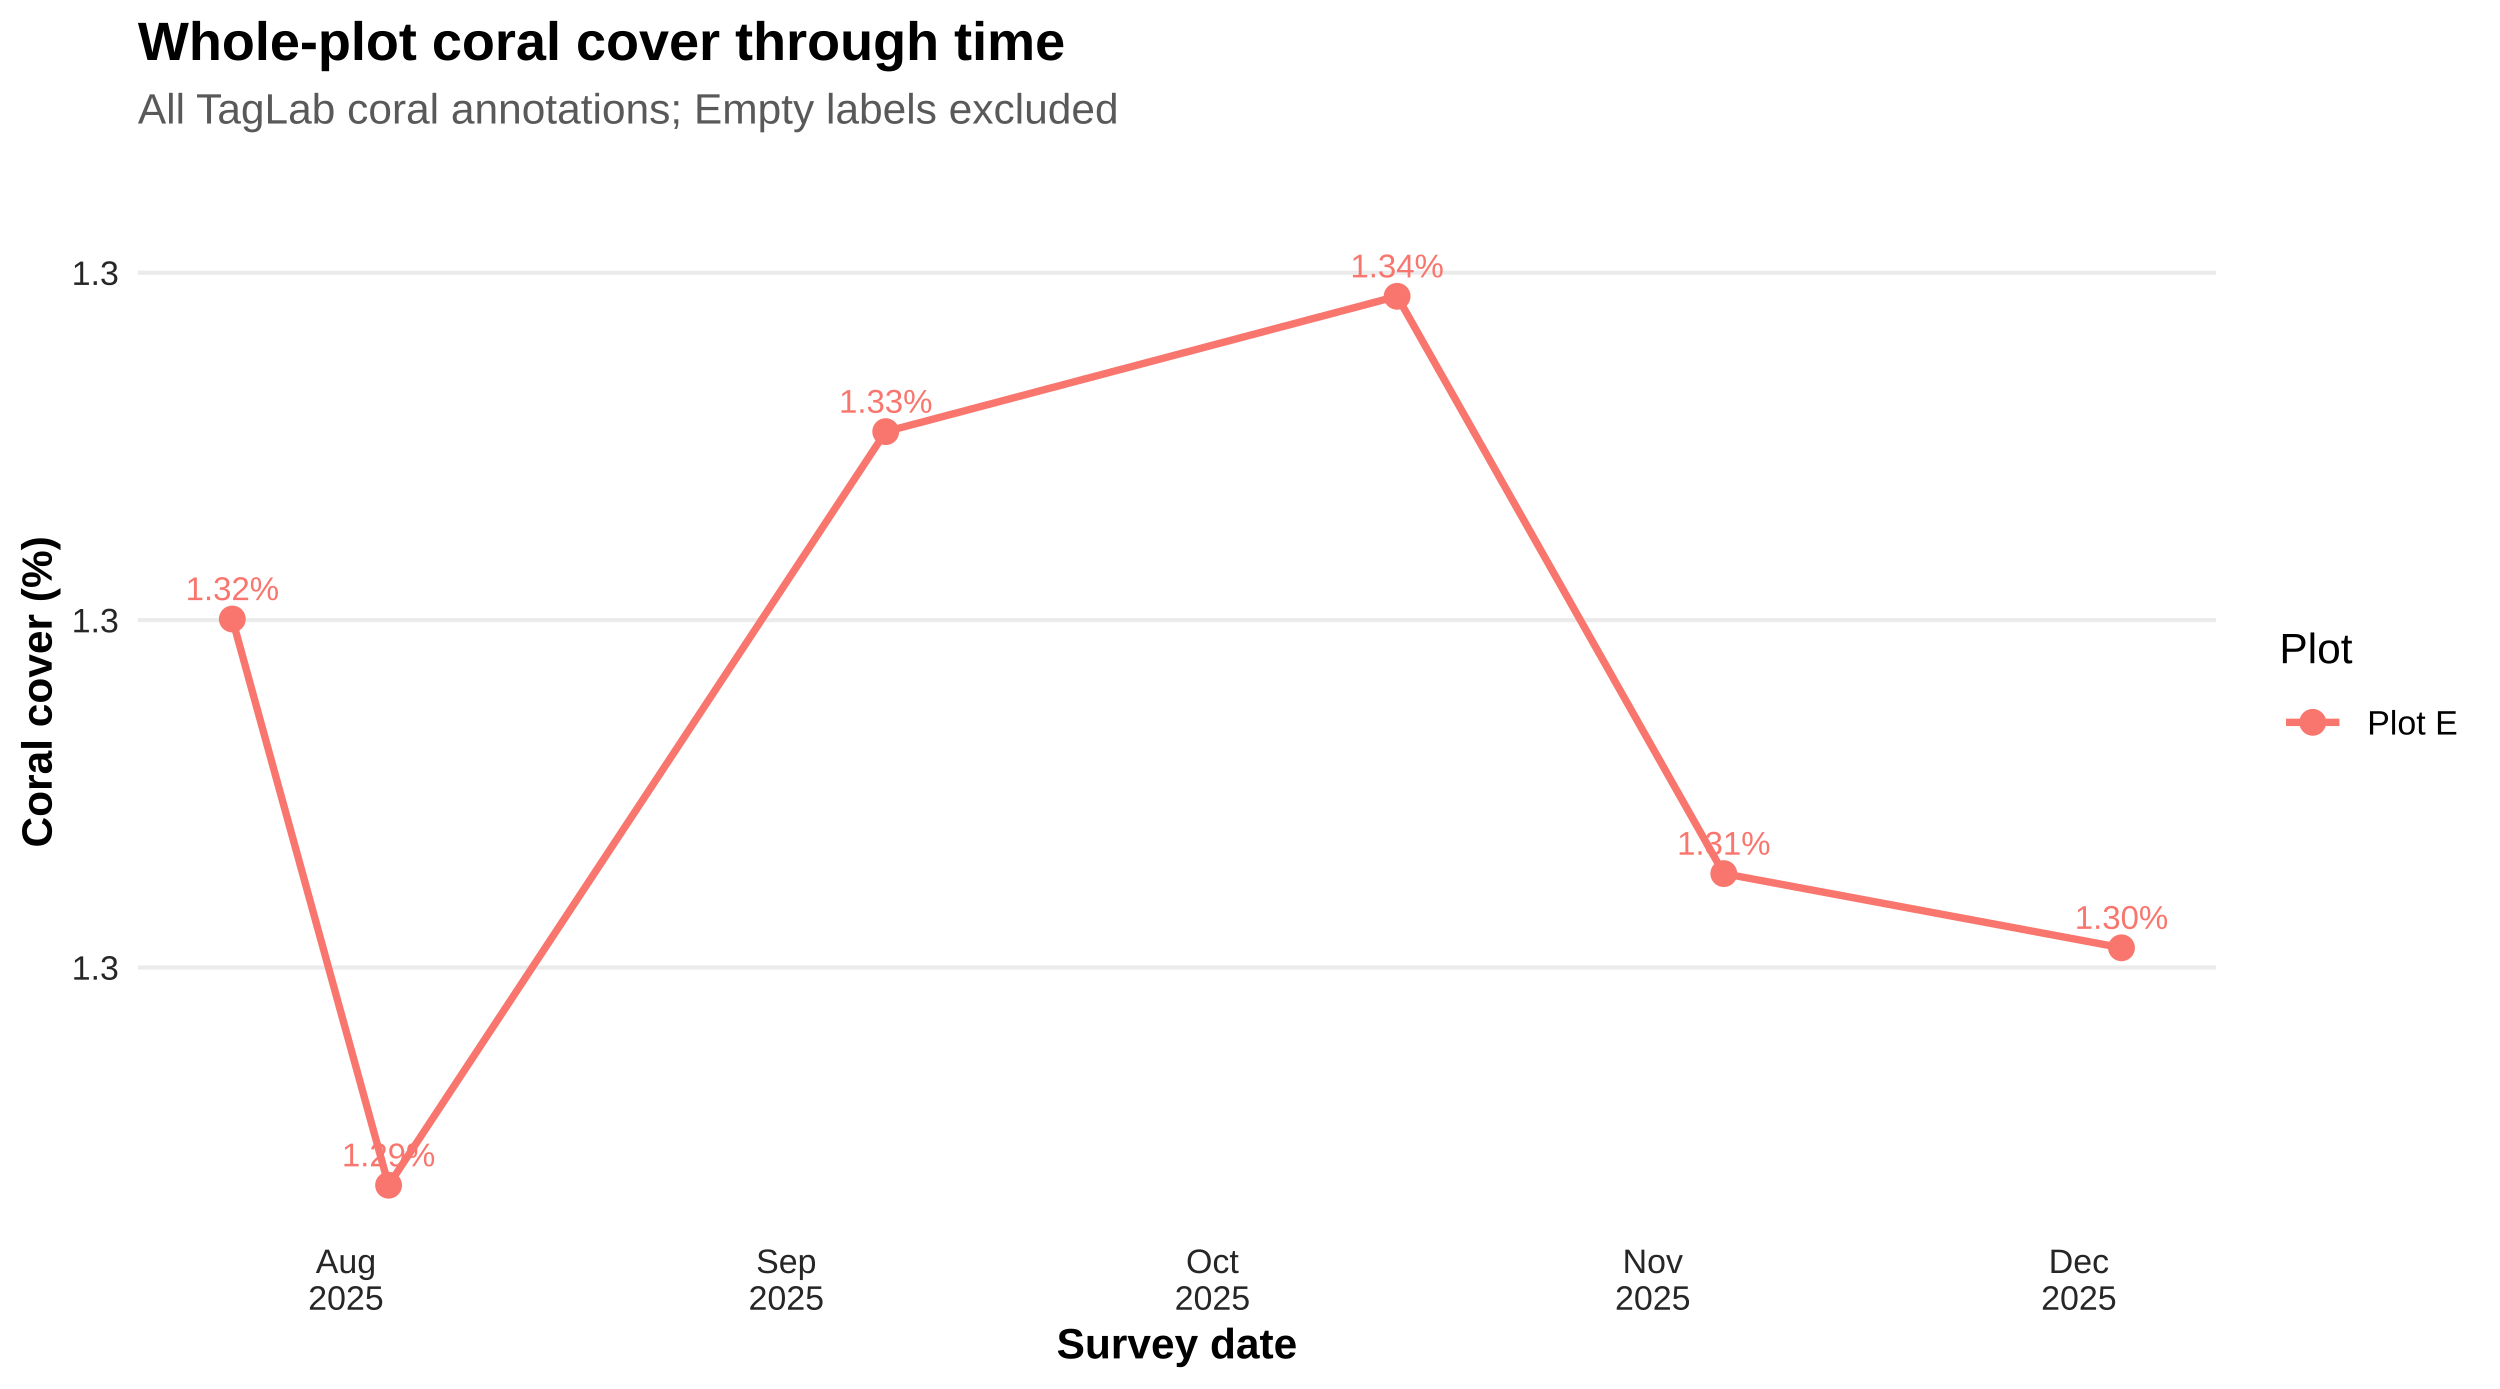
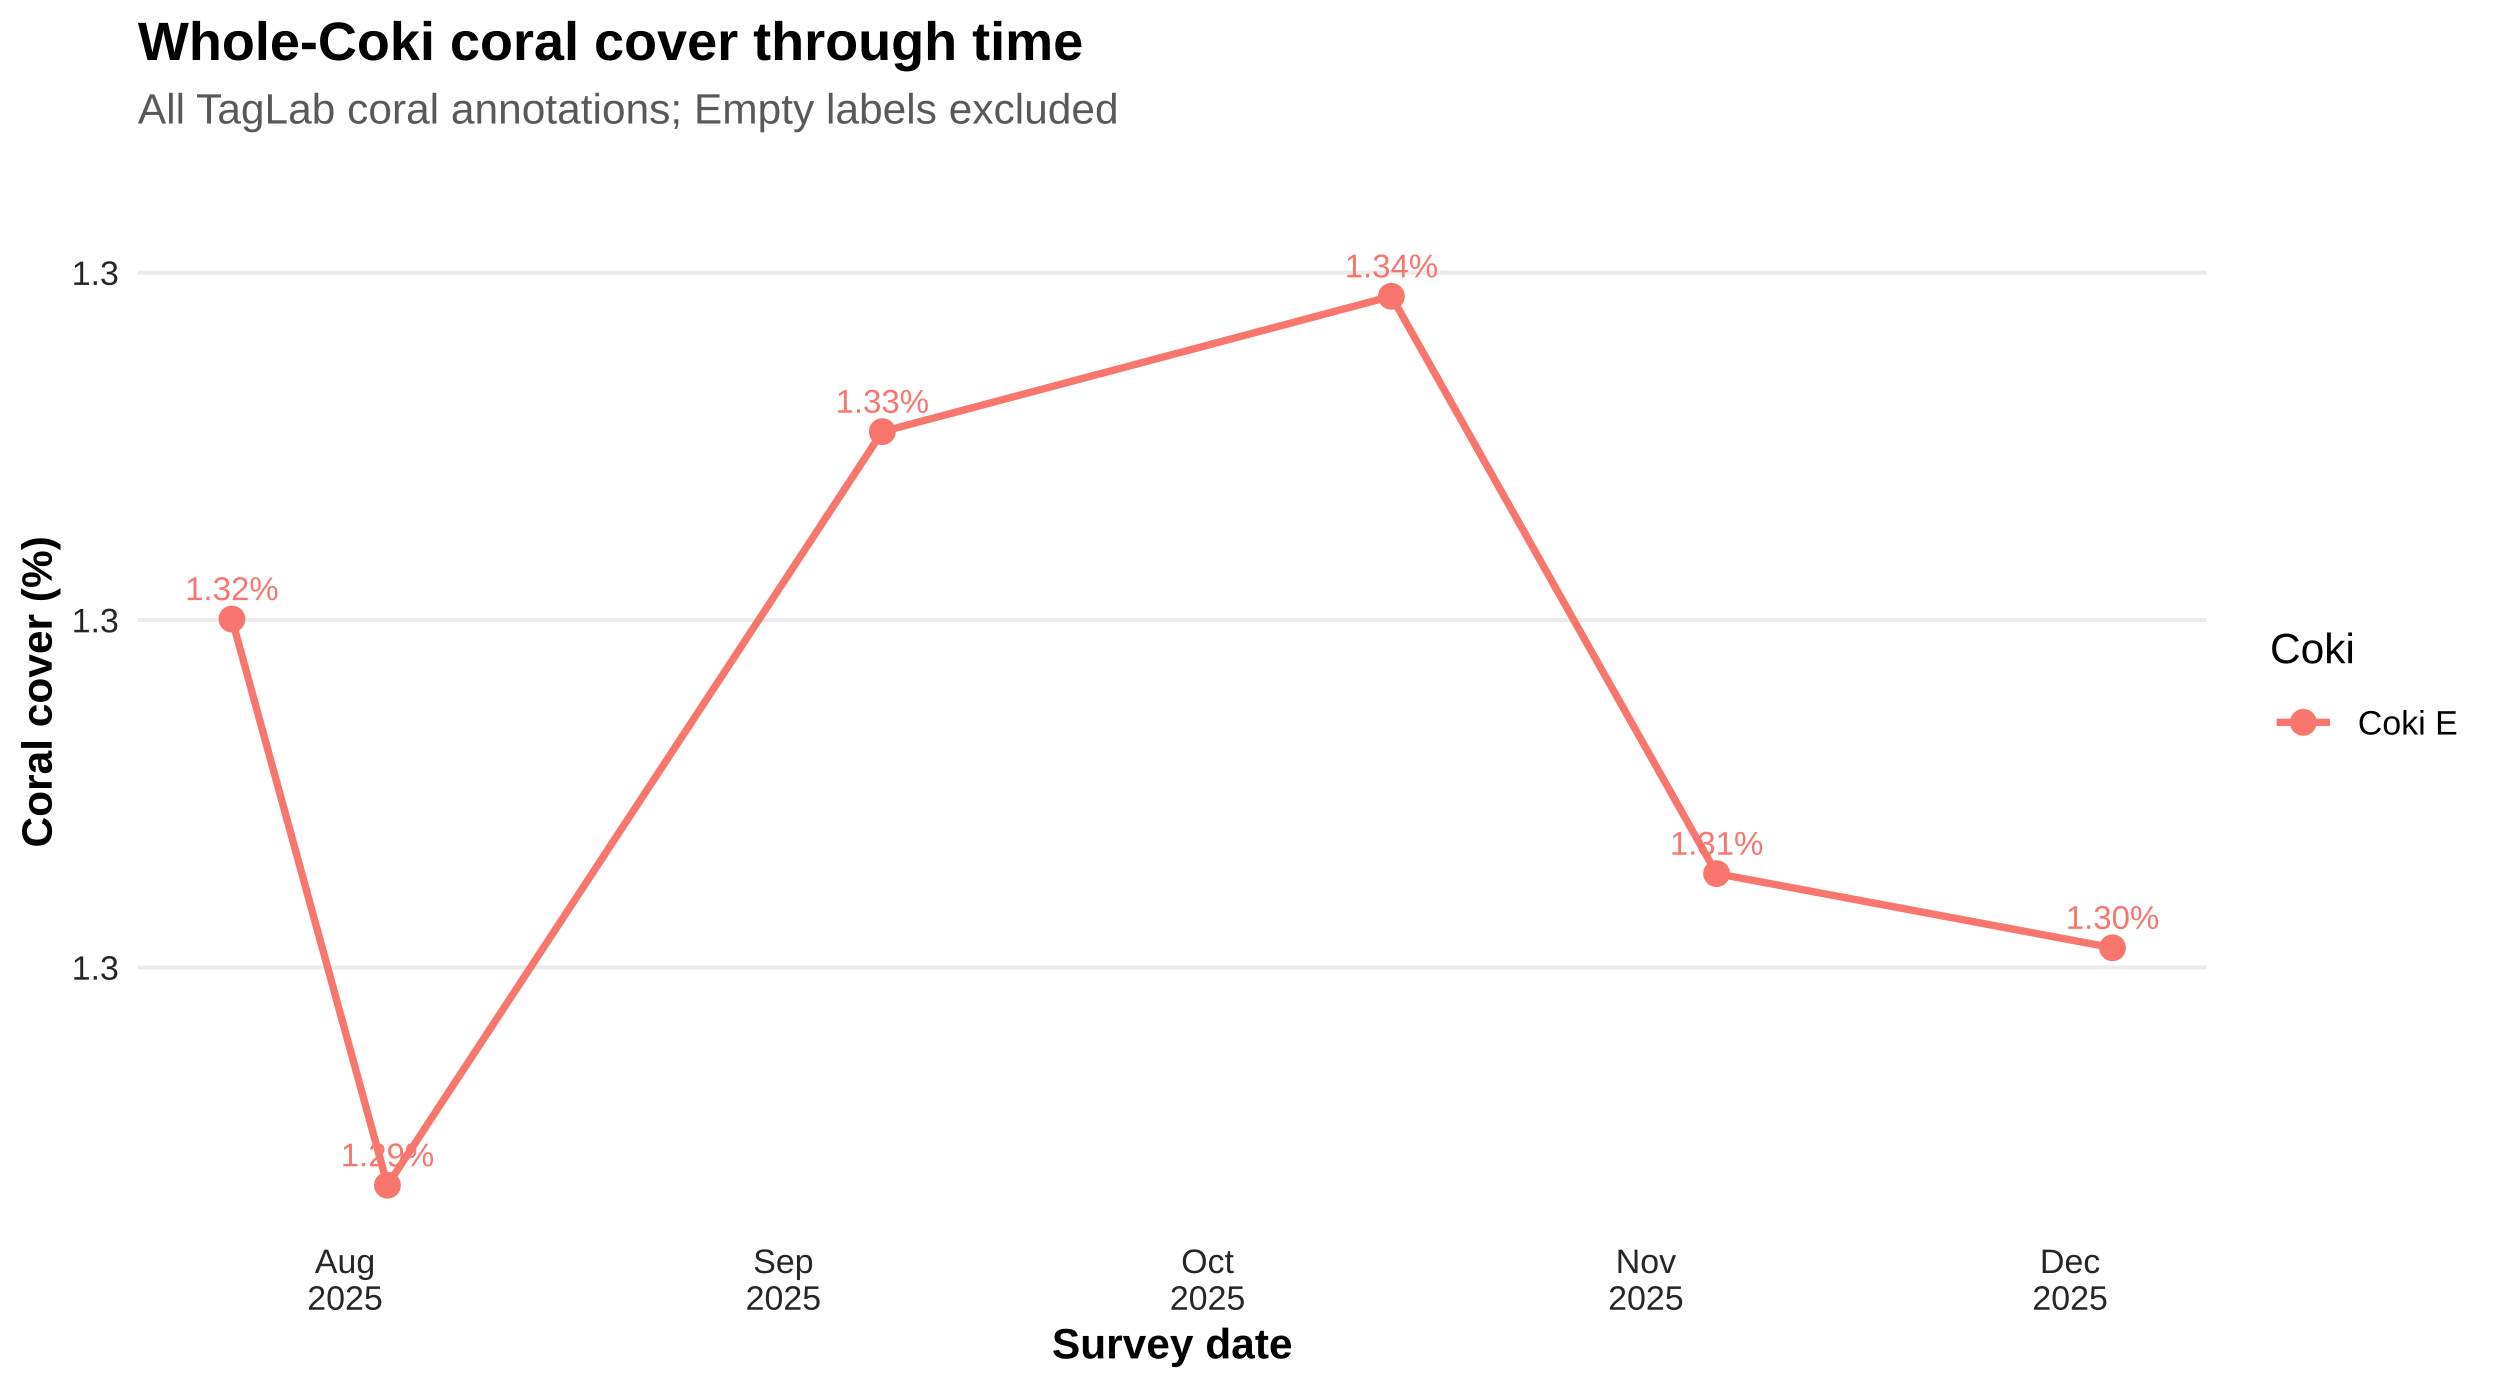
<svg xmlns="http://www.w3.org/2000/svg" class="svglite" width="648.00pt" height="360.00pt" viewBox="0 0 648.00 360.00">
  <defs>
    <style type="text/css">
    .svglite line, .svglite polyline, .svglite polygon, .svglite path, .svglite rect, .svglite circle {
      fill: none;
      stroke: #000000;
      stroke-linecap: round;
      stroke-linejoin: round;
      stroke-miterlimit: 10.00;
    }
    .svglite text {
      white-space: pre;
    }
  </style>
  </defs>
  <rect width="100%" height="100%" style="stroke: none; fill: #FFFFFF;" />
  <defs>
    <clipPath id="cpMC4wMHw2NDguMDB8MC4wMHwzNjAuMDA=">
      <rect x="0.00" y="0.00" width="648.00" height="360.00" />
    </clipPath>
  </defs>
  <g clip-path="url(#cpMC4wMHw2NDguMDB8MC4wMHwzNjAuMDA=)">
    <rect x="-0" y="0.00" width="648.00" height="360.00" style="stroke-width: 1.07; stroke: none; fill: #FFFFFF;" />
  </g>
  <defs>
-     <clipPath id="cpMzUuNzR8NTc0LjM4fDM5LjkzfDMxOC43Mw==">
-       <rect x="35.74" y="39.93" width="538.64" height="278.80" />
+     <clipPath id="cpMzUuNzR8NTcxLjk0fDM5LjkzfDMxOC43Mw==">
+       <rect x="35.74" y="39.93" width="536.20" height="278.80" />
    </clipPath>
  </defs>
-   <g clip-path="url(#cpMzUuNzR8NTc0LjM4fDM5LjkzfDMxOC43Mw==)">
-     <polyline points="35.74,250.79 574.38,250.79 " style="stroke-width: 1.07; stroke: #EBEBEB; stroke-linecap: butt;" />
-     <polyline points="35.74,160.74 574.38,160.74 " style="stroke-width: 1.07; stroke: #EBEBEB; stroke-linecap: butt;" />
-     <polyline points="35.74,70.70 574.38,70.70 " style="stroke-width: 1.07; stroke: #EBEBEB; stroke-linecap: butt;" />
-     <polyline points="60.22,160.45 100.72,307.21 229.58,111.88 362.13,76.80 446.81,226.44 549.89,245.67 " style="stroke-width: 1.92; stroke: #F8766D; stroke-linecap: butt;" />
-     <circle cx="60.22" cy="160.45" r="3.13" style="stroke-width: 0.71; stroke: #F8766D; fill: #F8766D;" />
-     <circle cx="100.72" cy="307.21" r="3.13" style="stroke-width: 0.71; stroke: #F8766D; fill: #F8766D;" />
-     <circle cx="229.58" cy="111.88" r="3.13" style="stroke-width: 0.71; stroke: #F8766D; fill: #F8766D;" />
-     <circle cx="362.13" cy="76.80" r="3.13" style="stroke-width: 0.71; stroke: #F8766D; fill: #F8766D;" />
-     <circle cx="446.81" cy="226.44" r="3.13" style="stroke-width: 0.71; stroke: #F8766D; fill: #F8766D;" />
-     <circle cx="549.89" cy="245.67" r="3.13" style="stroke-width: 0.71; stroke: #F8766D; fill: #F8766D;" />
-     <text x="60.22" y="155.55" text-anchor="middle" style="font-size: 8.54px;fill: #F8766D; font-family: &quot;Arial&quot;;" textLength="24.19px" lengthAdjust="spacingAndGlyphs">1.32%</text>
-     <text x="100.72" y="302.32" text-anchor="middle" style="font-size: 8.54px;fill: #F8766D; font-family: &quot;Arial&quot;;" textLength="24.19px" lengthAdjust="spacingAndGlyphs">1.29%</text>
-     <text x="229.58" y="106.99" text-anchor="middle" style="font-size: 8.54px;fill: #F8766D; font-family: &quot;Arial&quot;;" textLength="24.19px" lengthAdjust="spacingAndGlyphs">1.33%</text>
-     <text x="362.13" y="71.90" text-anchor="middle" style="font-size: 8.54px;fill: #F8766D; font-family: &quot;Arial&quot;;" textLength="24.19px" lengthAdjust="spacingAndGlyphs">1.34%</text>
-     <text x="446.81" y="221.55" text-anchor="middle" style="font-size: 8.54px;fill: #F8766D; font-family: &quot;Arial&quot;;" textLength="24.19px" lengthAdjust="spacingAndGlyphs">1.31%</text>
-     <text x="549.89" y="240.77" text-anchor="middle" style="font-size: 8.54px;fill: #F8766D; font-family: &quot;Arial&quot;;" textLength="24.19px" lengthAdjust="spacingAndGlyphs">1.30%</text>
+   <g clip-path="url(#cpMzUuNzR8NTcxLjk0fDM5LjkzfDMxOC43Mw==)">
+     <polyline points="35.74,250.79 571.94,250.79 " style="stroke-width: 1.07; stroke: #EBEBEB; stroke-linecap: butt;" />
+     <polyline points="35.74,160.74 571.94,160.74 " style="stroke-width: 1.07; stroke: #EBEBEB; stroke-linecap: butt;" />
+     <polyline points="35.74,70.70 571.94,70.70 " style="stroke-width: 1.07; stroke: #EBEBEB; stroke-linecap: butt;" />
+     <polyline points="60.11,160.45 100.43,307.21 228.70,111.88 360.65,76.80 444.94,226.44 547.56,245.67 " style="stroke-width: 1.92; stroke: #F8766D; stroke-linecap: butt;" />
+     <circle cx="60.11" cy="160.45" r="3.13" style="stroke-width: 0.71; stroke: #F8766D; fill: #F8766D;" />
+     <circle cx="100.43" cy="307.21" r="3.13" style="stroke-width: 0.71; stroke: #F8766D; fill: #F8766D;" />
+     <circle cx="228.70" cy="111.88" r="3.13" style="stroke-width: 0.71; stroke: #F8766D; fill: #F8766D;" />
+     <circle cx="360.65" cy="76.80" r="3.13" style="stroke-width: 0.71; stroke: #F8766D; fill: #F8766D;" />
+     <circle cx="444.94" cy="226.44" r="3.13" style="stroke-width: 0.71; stroke: #F8766D; fill: #F8766D;" />
+     <circle cx="547.56" cy="245.67" r="3.13" style="stroke-width: 0.71; stroke: #F8766D; fill: #F8766D;" />
+     <text x="60.11" y="155.55" text-anchor="middle" style="font-size: 8.54px;fill: #F8766D; font-family: &quot;Arial&quot;;" textLength="24.19px" lengthAdjust="spacingAndGlyphs">1.32%</text>
+     <text x="100.43" y="302.32" text-anchor="middle" style="font-size: 8.54px;fill: #F8766D; font-family: &quot;Arial&quot;;" textLength="24.19px" lengthAdjust="spacingAndGlyphs">1.29%</text>
+     <text x="228.70" y="106.99" text-anchor="middle" style="font-size: 8.54px;fill: #F8766D; font-family: &quot;Arial&quot;;" textLength="24.19px" lengthAdjust="spacingAndGlyphs">1.33%</text>
+     <text x="360.65" y="71.90" text-anchor="middle" style="font-size: 8.54px;fill: #F8766D; font-family: &quot;Arial&quot;;" textLength="24.19px" lengthAdjust="spacingAndGlyphs">1.34%</text>
+     <text x="444.94" y="221.55" text-anchor="middle" style="font-size: 8.54px;fill: #F8766D; font-family: &quot;Arial&quot;;" textLength="24.19px" lengthAdjust="spacingAndGlyphs">1.31%</text>
+     <text x="547.56" y="240.77" text-anchor="middle" style="font-size: 8.54px;fill: #F8766D; font-family: &quot;Arial&quot;;" textLength="24.19px" lengthAdjust="spacingAndGlyphs">1.30%</text>
  </g>
  <g clip-path="url(#cpMC4wMHw2NDguMDB8MC4wMHwzNjAuMDA=)">
    <text x="30.81" y="253.94" text-anchor="end" style="font-size: 8.80px;fill: #262626; font-family: &quot;Arial&quot;;" textLength="12.23px" lengthAdjust="spacingAndGlyphs">1.3</text>
    <text x="30.81" y="163.90" text-anchor="end" style="font-size: 8.80px;fill: #262626; font-family: &quot;Arial&quot;;" textLength="12.23px" lengthAdjust="spacingAndGlyphs">1.3</text>
    <text x="30.81" y="73.85" text-anchor="end" style="font-size: 8.80px;fill: #262626; font-family: &quot;Arial&quot;;" textLength="12.23px" lengthAdjust="spacingAndGlyphs">1.3</text>
-     <text x="89.67" y="329.97" text-anchor="middle" style="font-size: 8.80px;fill: #262626; font-family: &quot;Arial&quot;;" textLength="15.66px" lengthAdjust="spacingAndGlyphs">Aug</text>
-     <text x="89.67" y="339.48" text-anchor="middle" style="font-size: 8.80px;fill: #262626; font-family: &quot;Arial&quot;;" textLength="19.58px" lengthAdjust="spacingAndGlyphs">2025</text>
-     <text x="203.81" y="329.97" text-anchor="middle" style="font-size: 8.80px;fill: #262626; font-family: &quot;Arial&quot;;" textLength="15.66px" lengthAdjust="spacingAndGlyphs">Sep</text>
-     <text x="203.81" y="339.48" text-anchor="middle" style="font-size: 8.80px;fill: #262626; font-family: &quot;Arial&quot;;" textLength="19.58px" lengthAdjust="spacingAndGlyphs">2025</text>
-     <text x="314.26" y="329.97" text-anchor="middle" style="font-size: 8.80px;fill: #262626; font-family: &quot;Arial&quot;;" textLength="13.68px" lengthAdjust="spacingAndGlyphs">Oct</text>
-     <text x="314.26" y="339.48" text-anchor="middle" style="font-size: 8.80px;fill: #262626; font-family: &quot;Arial&quot;;" textLength="19.58px" lengthAdjust="spacingAndGlyphs">2025</text>
-     <text x="428.40" y="329.97" text-anchor="middle" style="font-size: 8.80px;fill: #262626; font-family: &quot;Arial&quot;;" textLength="15.65px" lengthAdjust="spacingAndGlyphs">Nov</text>
-     <text x="428.40" y="339.48" text-anchor="middle" style="font-size: 8.80px;fill: #262626; font-family: &quot;Arial&quot;;" textLength="19.58px" lengthAdjust="spacingAndGlyphs">2025</text>
-     <text x="538.85" y="329.97" text-anchor="middle" style="font-size: 8.80px;fill: #262626; font-family: &quot;Arial&quot;;" textLength="15.65px" lengthAdjust="spacingAndGlyphs">Dec</text>
-     <text x="538.85" y="339.48" text-anchor="middle" style="font-size: 8.80px;fill: #262626; font-family: &quot;Arial&quot;;" textLength="19.58px" lengthAdjust="spacingAndGlyphs">2025</text>
-     <text x="305.06" y="352.09" text-anchor="middle" style="font-size: 11.00px; font-weight: bold; font-family: &quot;Arial&quot;;" textLength="62.38px" lengthAdjust="spacingAndGlyphs">Survey date</text>
+     <text x="89.43" y="329.97" text-anchor="middle" style="font-size: 8.80px;fill: #262626; font-family: &quot;Arial&quot;;" textLength="15.66px" lengthAdjust="spacingAndGlyphs">Aug</text>
+     <text x="89.43" y="339.48" text-anchor="middle" style="font-size: 8.80px;fill: #262626; font-family: &quot;Arial&quot;;" textLength="19.58px" lengthAdjust="spacingAndGlyphs">2025</text>
+     <text x="203.05" y="329.97" text-anchor="middle" style="font-size: 8.80px;fill: #262626; font-family: &quot;Arial&quot;;" textLength="15.66px" lengthAdjust="spacingAndGlyphs">Sep</text>
+     <text x="203.05" y="339.48" text-anchor="middle" style="font-size: 8.80px;fill: #262626; font-family: &quot;Arial&quot;;" textLength="19.58px" lengthAdjust="spacingAndGlyphs">2025</text>
+     <text x="313.00" y="329.97" text-anchor="middle" style="font-size: 8.80px;fill: #262626; font-family: &quot;Arial&quot;;" textLength="13.68px" lengthAdjust="spacingAndGlyphs">Oct</text>
+     <text x="313.00" y="339.48" text-anchor="middle" style="font-size: 8.80px;fill: #262626; font-family: &quot;Arial&quot;;" textLength="19.58px" lengthAdjust="spacingAndGlyphs">2025</text>
+     <text x="426.62" y="329.97" text-anchor="middle" style="font-size: 8.80px;fill: #262626; font-family: &quot;Arial&quot;;" textLength="15.65px" lengthAdjust="spacingAndGlyphs">Nov</text>
+     <text x="426.62" y="339.48" text-anchor="middle" style="font-size: 8.80px;fill: #262626; font-family: &quot;Arial&quot;;" textLength="19.58px" lengthAdjust="spacingAndGlyphs">2025</text>
+     <text x="536.57" y="329.97" text-anchor="middle" style="font-size: 8.80px;fill: #262626; font-family: &quot;Arial&quot;;" textLength="15.65px" lengthAdjust="spacingAndGlyphs">Dec</text>
+     <text x="536.57" y="339.48" text-anchor="middle" style="font-size: 8.80px;fill: #262626; font-family: &quot;Arial&quot;;" textLength="19.58px" lengthAdjust="spacingAndGlyphs">2025</text>
+     <text x="303.84" y="352.09" text-anchor="middle" style="font-size: 11.00px; font-weight: bold; font-family: &quot;Arial&quot;;" textLength="62.38px" lengthAdjust="spacingAndGlyphs">Survey date</text>
    <text transform="translate(13.40,179.33) rotate(-90)" text-anchor="middle" style="font-size: 11.00px; font-weight: bold; font-family: &quot;Arial&quot;;" textLength="80.72px" lengthAdjust="spacingAndGlyphs">Coral cover (%)</text>
-     <text x="590.82" y="171.90" style="font-size: 11.00px; font-family: &quot;Arial&quot;;" textLength="18.95px" lengthAdjust="spacingAndGlyphs">Plot</text>
-     <line x1="592.54" y1="187.23" x2="606.37" y2="187.23" style="stroke-width: 1.92; stroke: #F8766D; stroke-linecap: butt;" />
-     <circle cx="599.46" cy="187.23" r="3.13" style="stroke-width: 0.71; stroke: #F8766D; fill: #F8766D;" />
-     <text x="613.58" y="190.39" style="font-size: 8.80px; font-family: &quot;Arial&quot;;" textLength="23.46px" lengthAdjust="spacingAndGlyphs">Plot E</text>
+     <text x="588.38" y="171.90" style="font-size: 11.00px; font-family: &quot;Arial&quot;;" textLength="22.00px" lengthAdjust="spacingAndGlyphs">Coki</text>
+     <line x1="590.10" y1="187.23" x2="603.93" y2="187.23" style="stroke-width: 1.92; stroke: #F8766D; stroke-linecap: butt;" />
+     <circle cx="597.02" cy="187.23" r="3.13" style="stroke-width: 0.71; stroke: #F8766D; fill: #F8766D;" />
+     <text x="611.14" y="190.39" style="font-size: 8.80px; font-family: &quot;Arial&quot;;" textLength="25.91px" lengthAdjust="spacingAndGlyphs">Coki E</text>
    <text x="35.74" y="32.02" style="font-size: 11.00px;fill: #595959; font-family: &quot;Arial&quot;;" textLength="255.60px" lengthAdjust="spacingAndGlyphs">All TagLab coral annotations; Empty labels excluded</text>
-     <text x="35.74" y="15.55" style="font-size: 14.00px; font-weight: bold; font-family: &quot;Arial&quot;;" textLength="240.24px" lengthAdjust="spacingAndGlyphs">Whole-plot coral cover through time</text>
+     <text x="35.74" y="15.55" style="font-size: 14.00px; font-weight: bold; font-family: &quot;Arial&quot;;" textLength="244.93px" lengthAdjust="spacingAndGlyphs">Whole-Coki coral cover through time</text>
  </g>
</svg>
